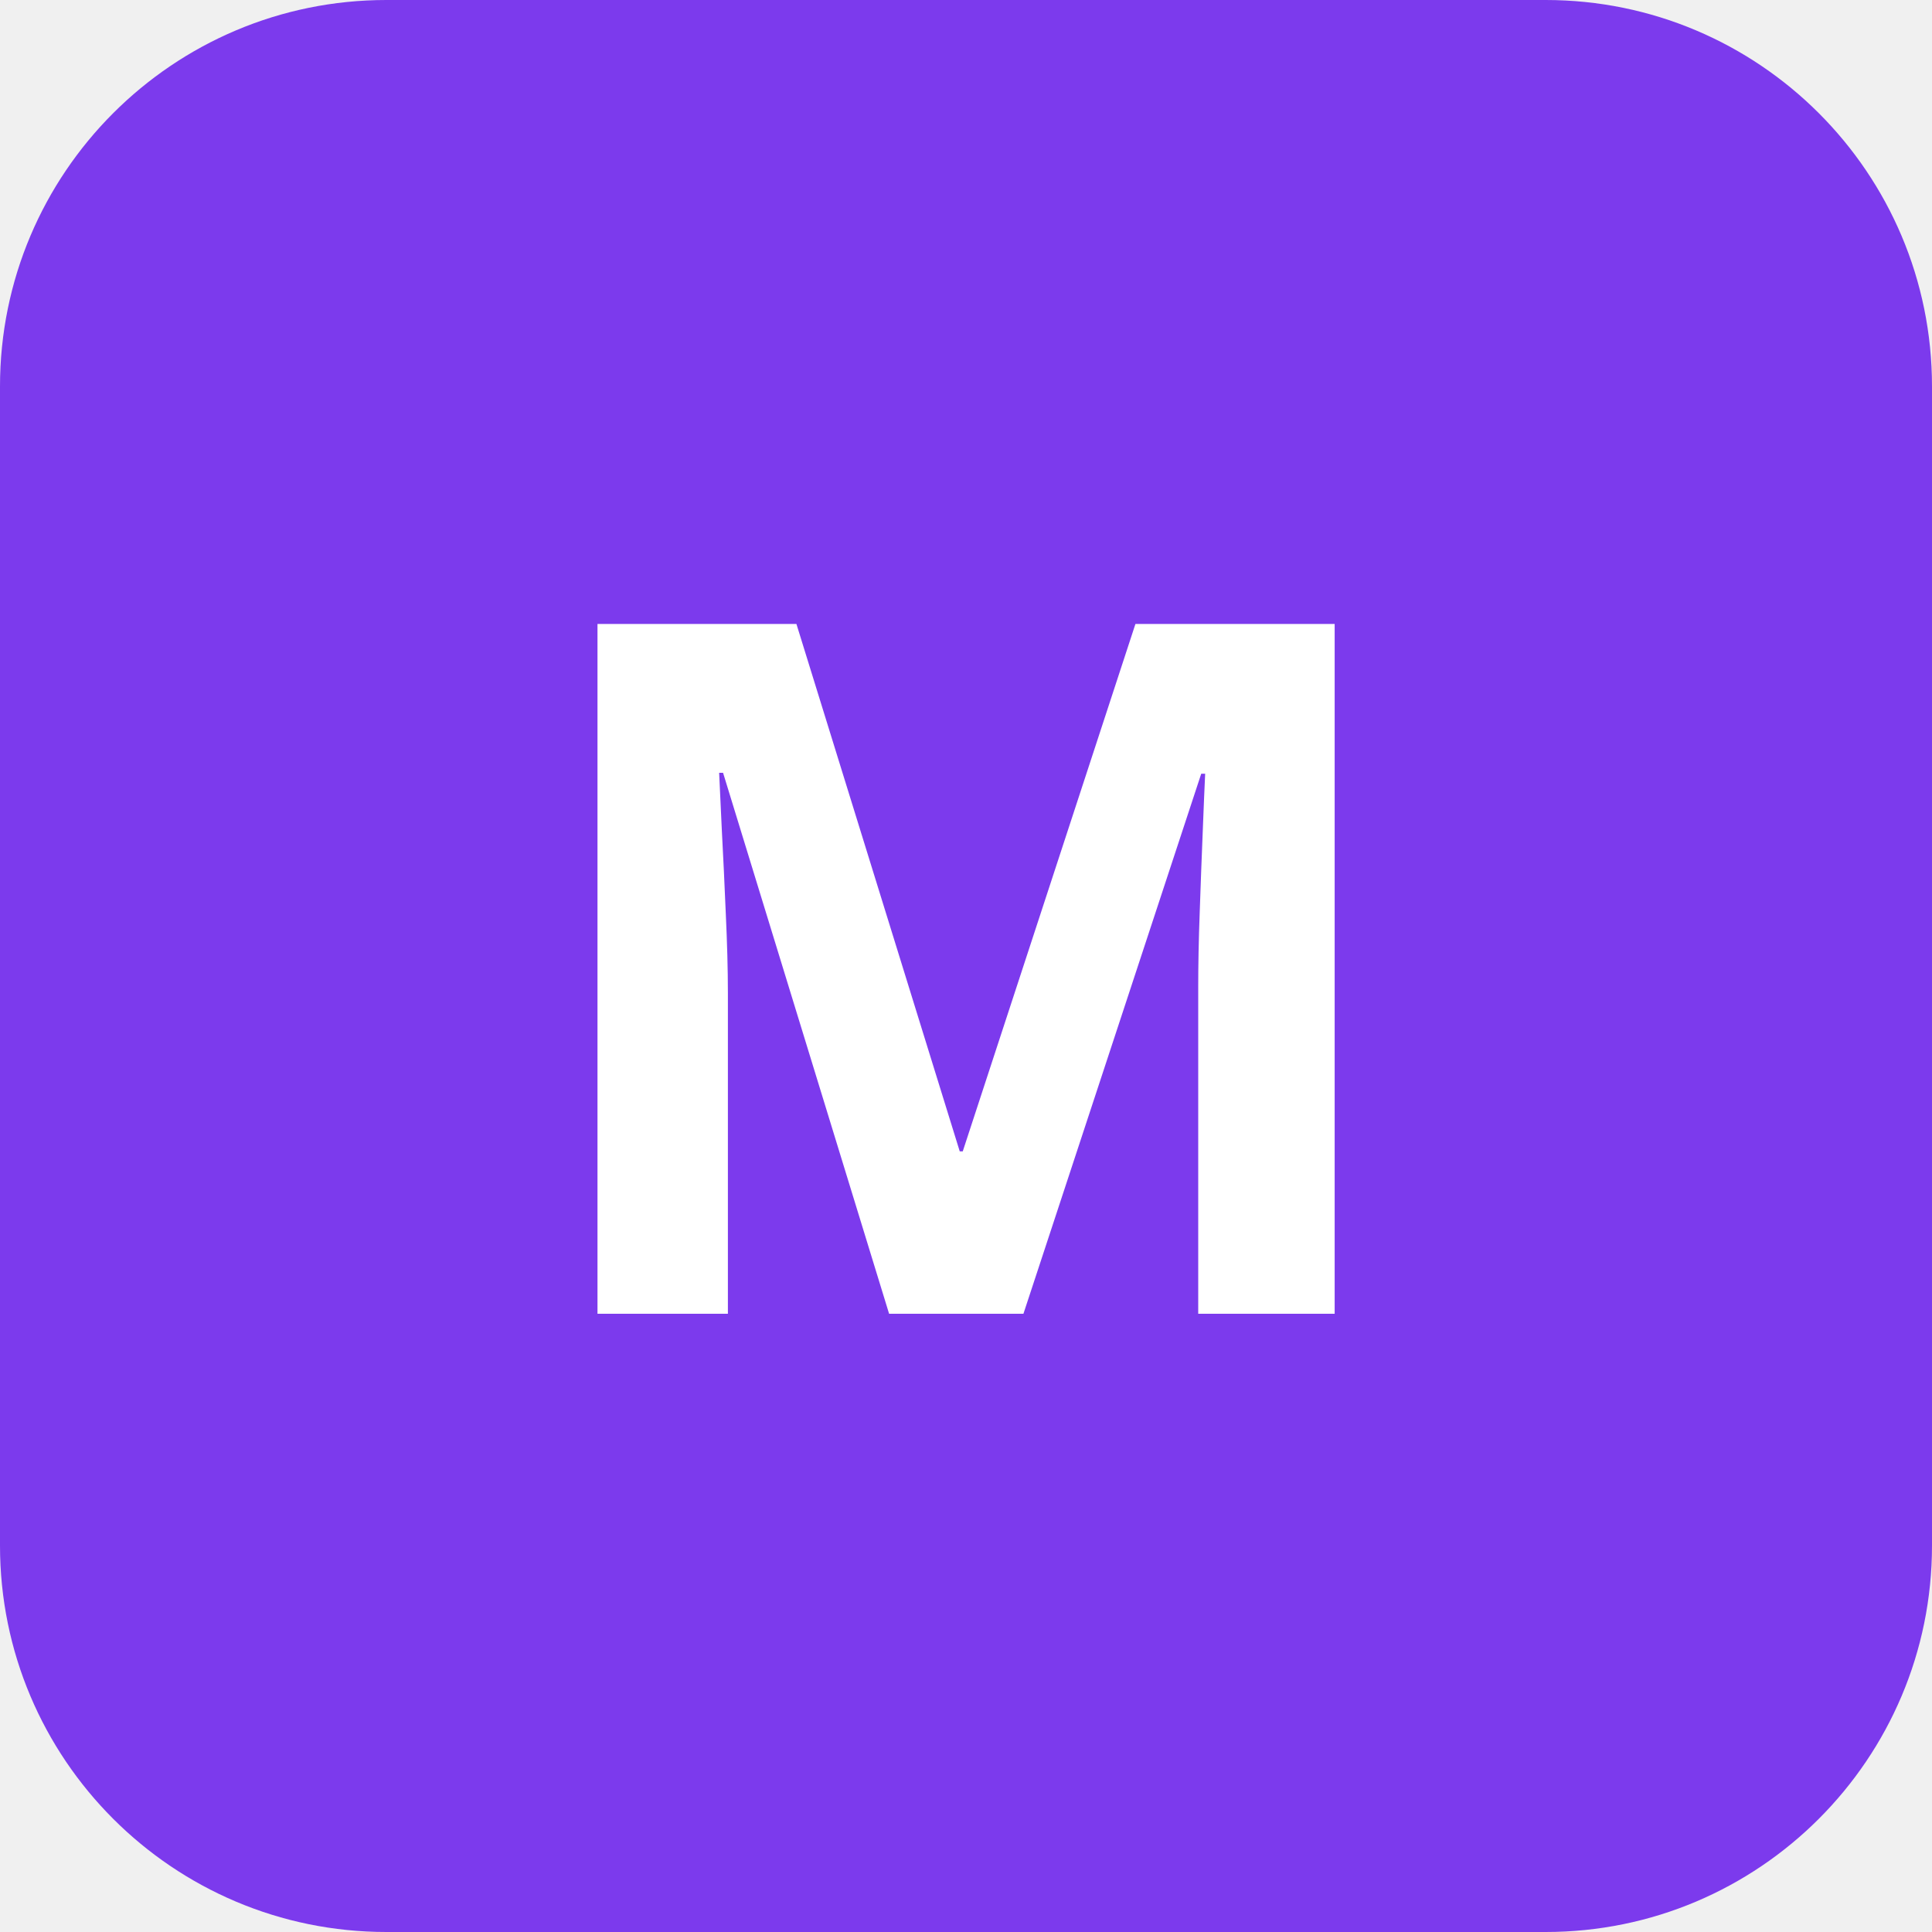
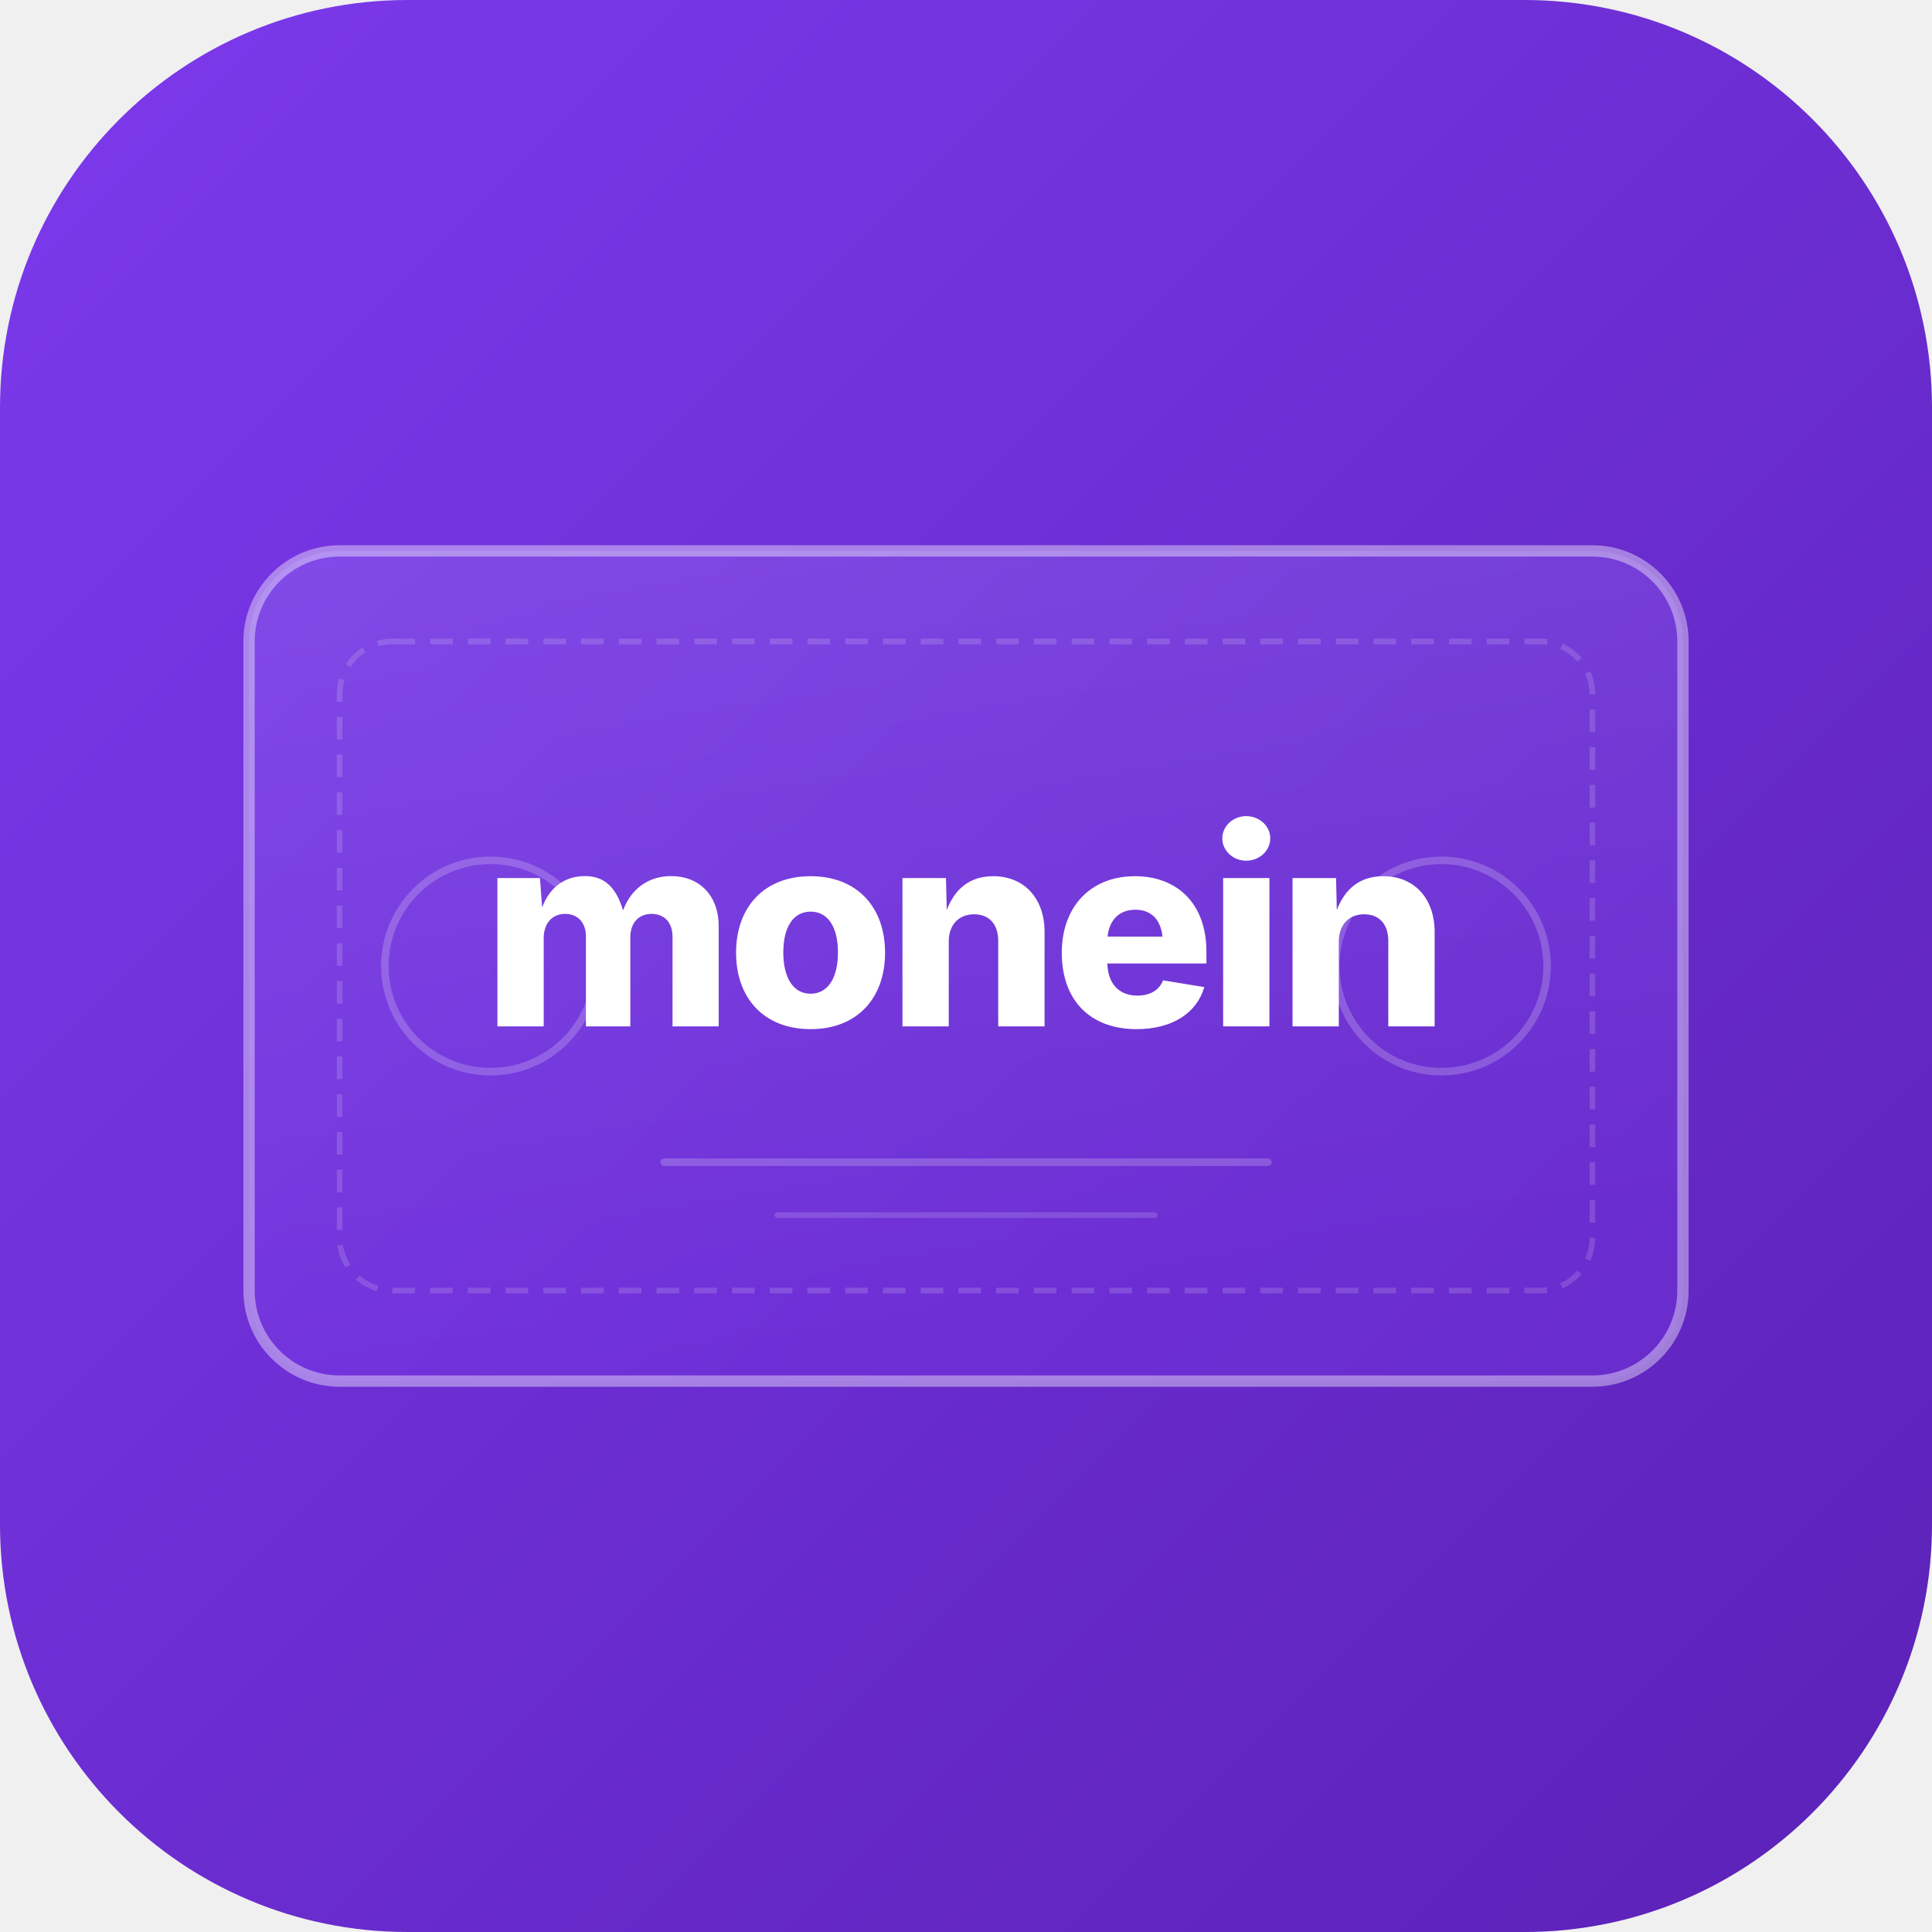
- <svg xmlns="http://www.w3.org/2000/svg" viewBox="0 0 100 100">
-   <rect width="100" height="100" rx="20" fill="#7c3aed" />
-   <text x="50" y="68" font-family="system-ui" font-size="50" font-weight="700" fill="white" text-anchor="middle">M</text>
+ <svg xmlns="http://www.w3.org/2000/svg" viewBox="0 0 512 512">
+   <defs>
+     <linearGradient id="bg" x1="0" y1="0" x2="1" y2="1">
+       <stop offset="0%" stop-color="#7c3aed" />
+       <stop offset="100%" stop-color="#5b21b6" />
+     </linearGradient>
+     <linearGradient id="note" x1="0" y1="0" x2="0.3" y2="1">
+       <stop offset="0%" stop-color="#a78bfa" />
+       <stop offset="100%" stop-color="#7c3aed" />
+     </linearGradient>
+   </defs>
+   <rect width="512" height="512" rx="108" fill="url(#bg)" />
+   <rect x="66" y="146" width="380" height="220" rx="24" fill="url(#note)" opacity="0.25" />
+   <rect x="66" y="146" width="380" height="220" rx="24" fill="none" stroke="rgba(255,255,255,0.4)" stroke-width="3" />
+   <rect x="90" y="170" width="332" height="172" rx="14" fill="none" stroke="rgba(255,255,255,0.15)" stroke-width="1.5" stroke-dasharray="6 4" />
+   <circle cx="130" cy="256" r="28" fill="none" stroke="rgba(255,255,255,0.2)" stroke-width="2" />
+   <circle cx="382" cy="256" r="28" fill="none" stroke="rgba(255,255,255,0.2)" stroke-width="2" />
+   <text x="256" y="272" font-family="system-ui, -apple-system, sans-serif" font-size="72" font-weight="800" fill="white" text-anchor="middle" letter-spacing="-2">monein</text>
+   <line x1="176" y1="308" x2="336" y2="308" stroke="rgba(255,255,255,0.2)" stroke-width="2" stroke-linecap="round" />
+   <line x1="206" y1="322" x2="306" y2="322" stroke="rgba(255,255,255,0.15)" stroke-width="1.5" stroke-linecap="round" />
</svg>
